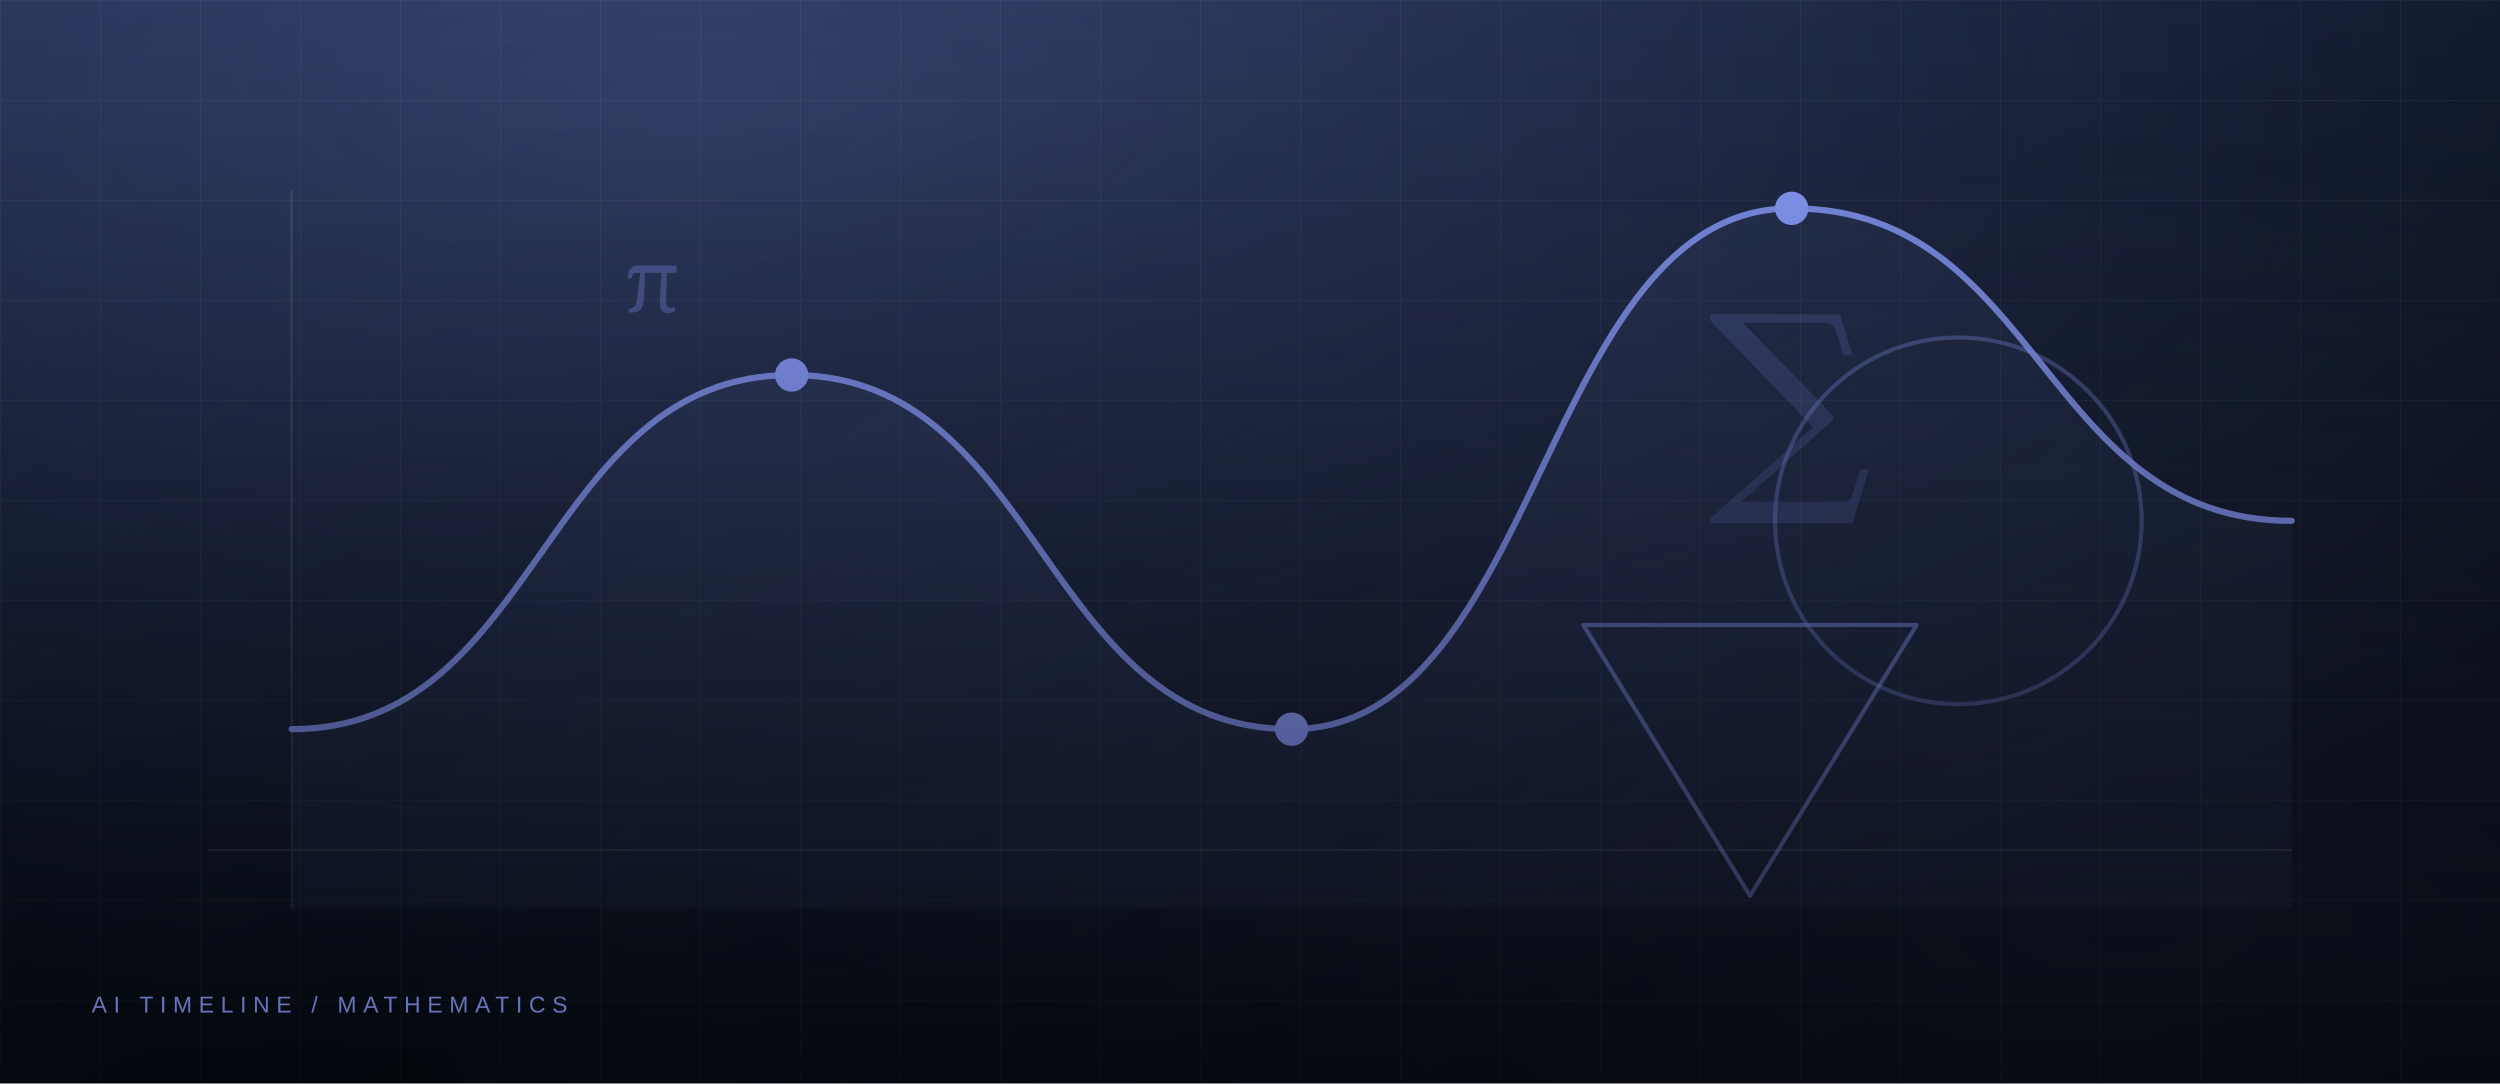
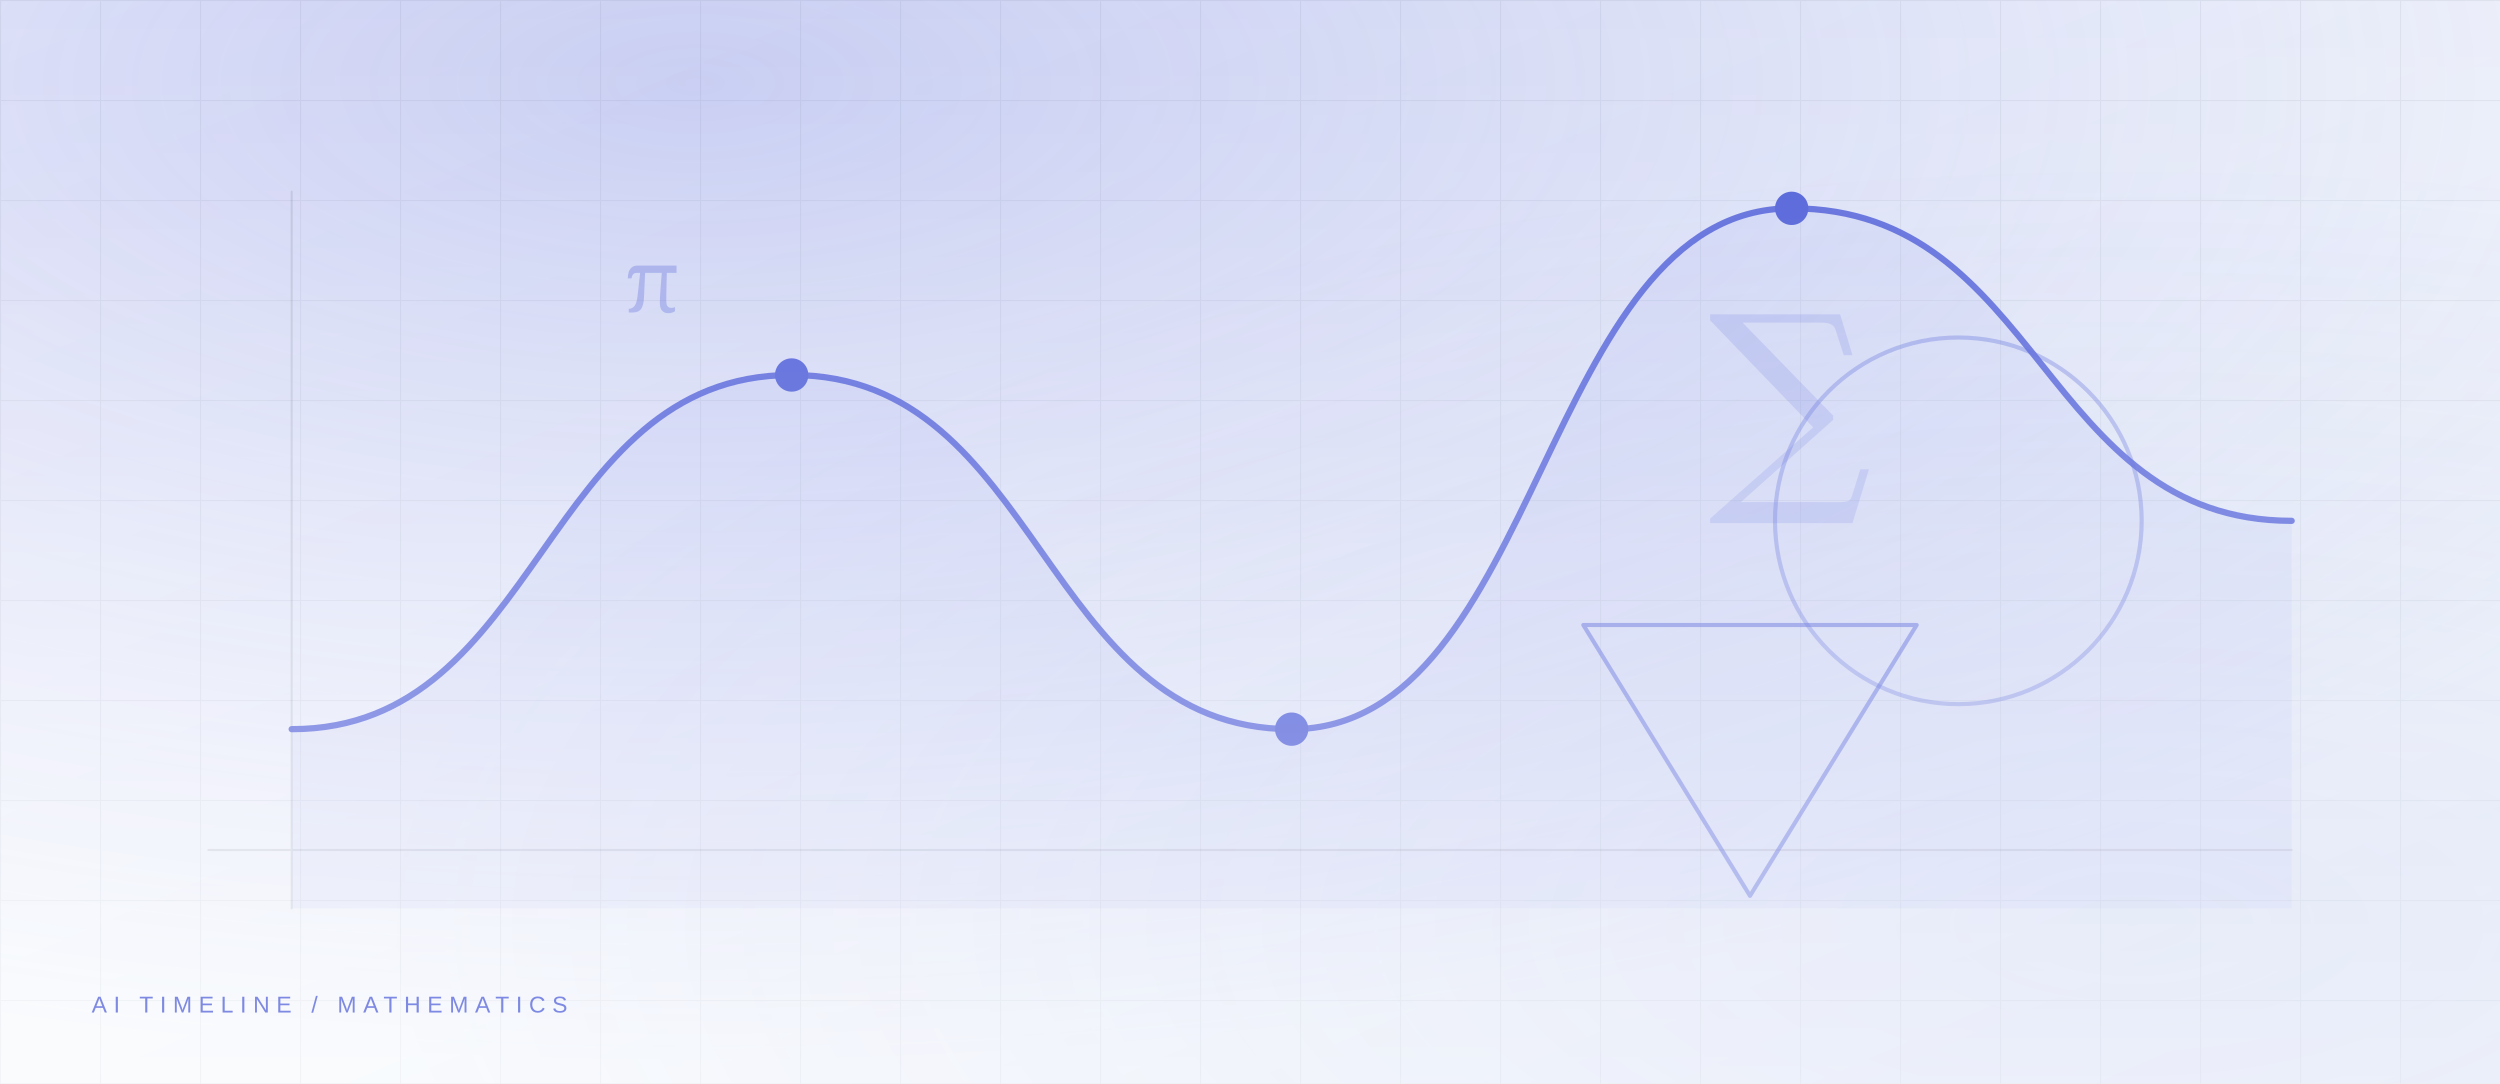
<svg xmlns="http://www.w3.org/2000/svg" width="1200" height="520" viewBox="0 0 1200 520" role="img">
  <defs>
    <linearGradient id="bg" x1="0" y1="0" x2="1" y2="1">
-       <stop offset="0" stop-color="#121d34" />
-       <stop offset=".55" stop-color="#0a1220" />
-       <stop offset="1" stop-color="#070b14" />
+       <stop offset="0" stop-color="#ffffff" />
+       <stop offset=".55" stop-color="#f4f7fc" />
+       <stop offset="1" stop-color="#e8eff8" />
    </linearGradient>
    <radialGradient id="glow" cx=".28" cy=".08" r=".9">
-       <stop offset="0" stop-color="#8b9dff" stop-opacity=".30" />
-       <stop offset="1" stop-color="#8b9dff" stop-opacity="0" />
+       <stop offset="0" stop-color="#4f5fd8" stop-opacity=".30" />
+       <stop offset="1" stop-color="#4f5fd8" stop-opacity="0" />
    </radialGradient>
    <radialGradient id="glow2" cx=".85" cy=".85" r=".7">
-       <stop offset="0" stop-color="#8b9dff" stop-opacity=".12" />
-       <stop offset="1" stop-color="#8b9dff" stop-opacity="0" />
+       <stop offset="0" stop-color="#4f5fd8" stop-opacity=".12" />
+       <stop offset="1" stop-color="#4f5fd8" stop-opacity="0" />
    </radialGradient>
    <pattern id="grid" width="48" height="48" patternUnits="userSpaceOnUse">
-       <path d="M48 0H0V48" fill="none" stroke="#ffffff" stroke-opacity=".05" />
+       <path d="M48 0H0V48" fill="none" stroke="#1f2937" stroke-opacity=".06" />
    </pattern>
    <linearGradient id="fade" x1="0" y1="0" x2="0" y2="1">
-       <stop offset="0" stop-color="#000" stop-opacity="0" />
-       <stop offset="1" stop-color="#000" stop-opacity=".58" />
+       <stop offset="0" stop-color="#ffffff" stop-opacity="0" />
+       <stop offset="1" stop-color="#ffffff" stop-opacity=".45" />
    </linearGradient>
  </defs>
  <rect width="1200" height="520" fill="url(#bg)" />
  <rect width="1200" height="520" fill="url(#glow)" />
  <rect width="1200" height="520" fill="url(#glow2)" />
  <rect width="1200" height="520" fill="url(#grid)" />
  <g fill="none" stroke-linecap="round" stroke-linejoin="round">
-     <path d="M100 408H1100M140 92V436" stroke="#fff" stroke-opacity=".12" stroke-width="1" />
-     <path d="M140 350C260 350 260 180 380 180S500 350 620 350 740 100 860 100 980 250 1100 250" stroke="#8b9dff" stroke-opacity=".9" stroke-width="3" />
-     <path d="M140 350C260 350 260 180 380 180S500 350 620 350 740 100 860 100 980 250 1100 250V436H140Z" fill="#8b9dff" fill-opacity=".07" stroke="none" />
-     <circle cx="380" cy="180" r="8" fill="#8b9dff" stroke="none" />
-     <circle cx="620" cy="350" r="8" fill="#8b9dff" stroke="none" />
-     <circle cx="860" cy="100" r="8" fill="#8b9dff" stroke="none" />
-     <path d="M760 300l160 0-80 130z" stroke="#8b9dff" stroke-opacity=".55" stroke-width="2" />
-     <circle cx="940" cy="250" r="88" stroke="#8b9dff" stroke-opacity=".35" stroke-width="2" />
-     <text x="820" y="230" font-family="Georgia, serif" font-size="110" fill="#8b9dff" fill-opacity=".18" stroke="none">∑</text>
-     <text x="300" y="150" font-family="Georgia, serif" font-size="42" fill="#8b9dff" fill-opacity=".35" stroke="none">π</text>
+     <path d="M100 408H1100M140 92V436" stroke="#1f2937" stroke-opacity=".12" stroke-width="1" />
+     <path d="M140 350C260 350 260 180 380 180S500 350 620 350 740 100 860 100 980 250 1100 250" stroke="#4f5fd8" stroke-opacity=".9" stroke-width="3" />
+     <path d="M140 350C260 350 260 180 380 180S500 350 620 350 740 100 860 100 980 250 1100 250V436H140Z" fill="#4f5fd8" fill-opacity=".07" stroke="none" />
+     <circle cx="380" cy="180" r="8" fill="#4f5fd8" stroke="none" />
+     <circle cx="620" cy="350" r="8" fill="#4f5fd8" stroke="none" />
+     <circle cx="860" cy="100" r="8" fill="#4f5fd8" stroke="none" />
+     <path d="M760 300l160 0-80 130z" stroke="#4f5fd8" stroke-opacity=".55" stroke-width="2" />
+     <circle cx="940" cy="250" r="88" stroke="#4f5fd8" stroke-opacity=".35" stroke-width="2" />
+     <text x="820" y="230" font-family="Georgia, serif" font-size="110" fill="#4f5fd8" fill-opacity=".18" stroke="none">∑</text>
+     <text x="300" y="150" font-family="Georgia, serif" font-size="42" fill="#4f5fd8" fill-opacity=".35" stroke="none">π</text>
  </g>
  <rect width="1200" height="520" fill="url(#fade)" />
-   <text x="44" y="486" font-family="Segoe UI, Arial, sans-serif" font-size="11" letter-spacing="3.2" fill="#8b9dff" fill-opacity=".72">AI TIMELINE / MATHEMATICS</text>
+   <text x="44" y="486" font-family="Segoe UI, Arial, sans-serif" font-size="11" letter-spacing="3.2" fill="#4f5fd8" fill-opacity=".72">AI TIMELINE / MATHEMATICS</text>
</svg>
